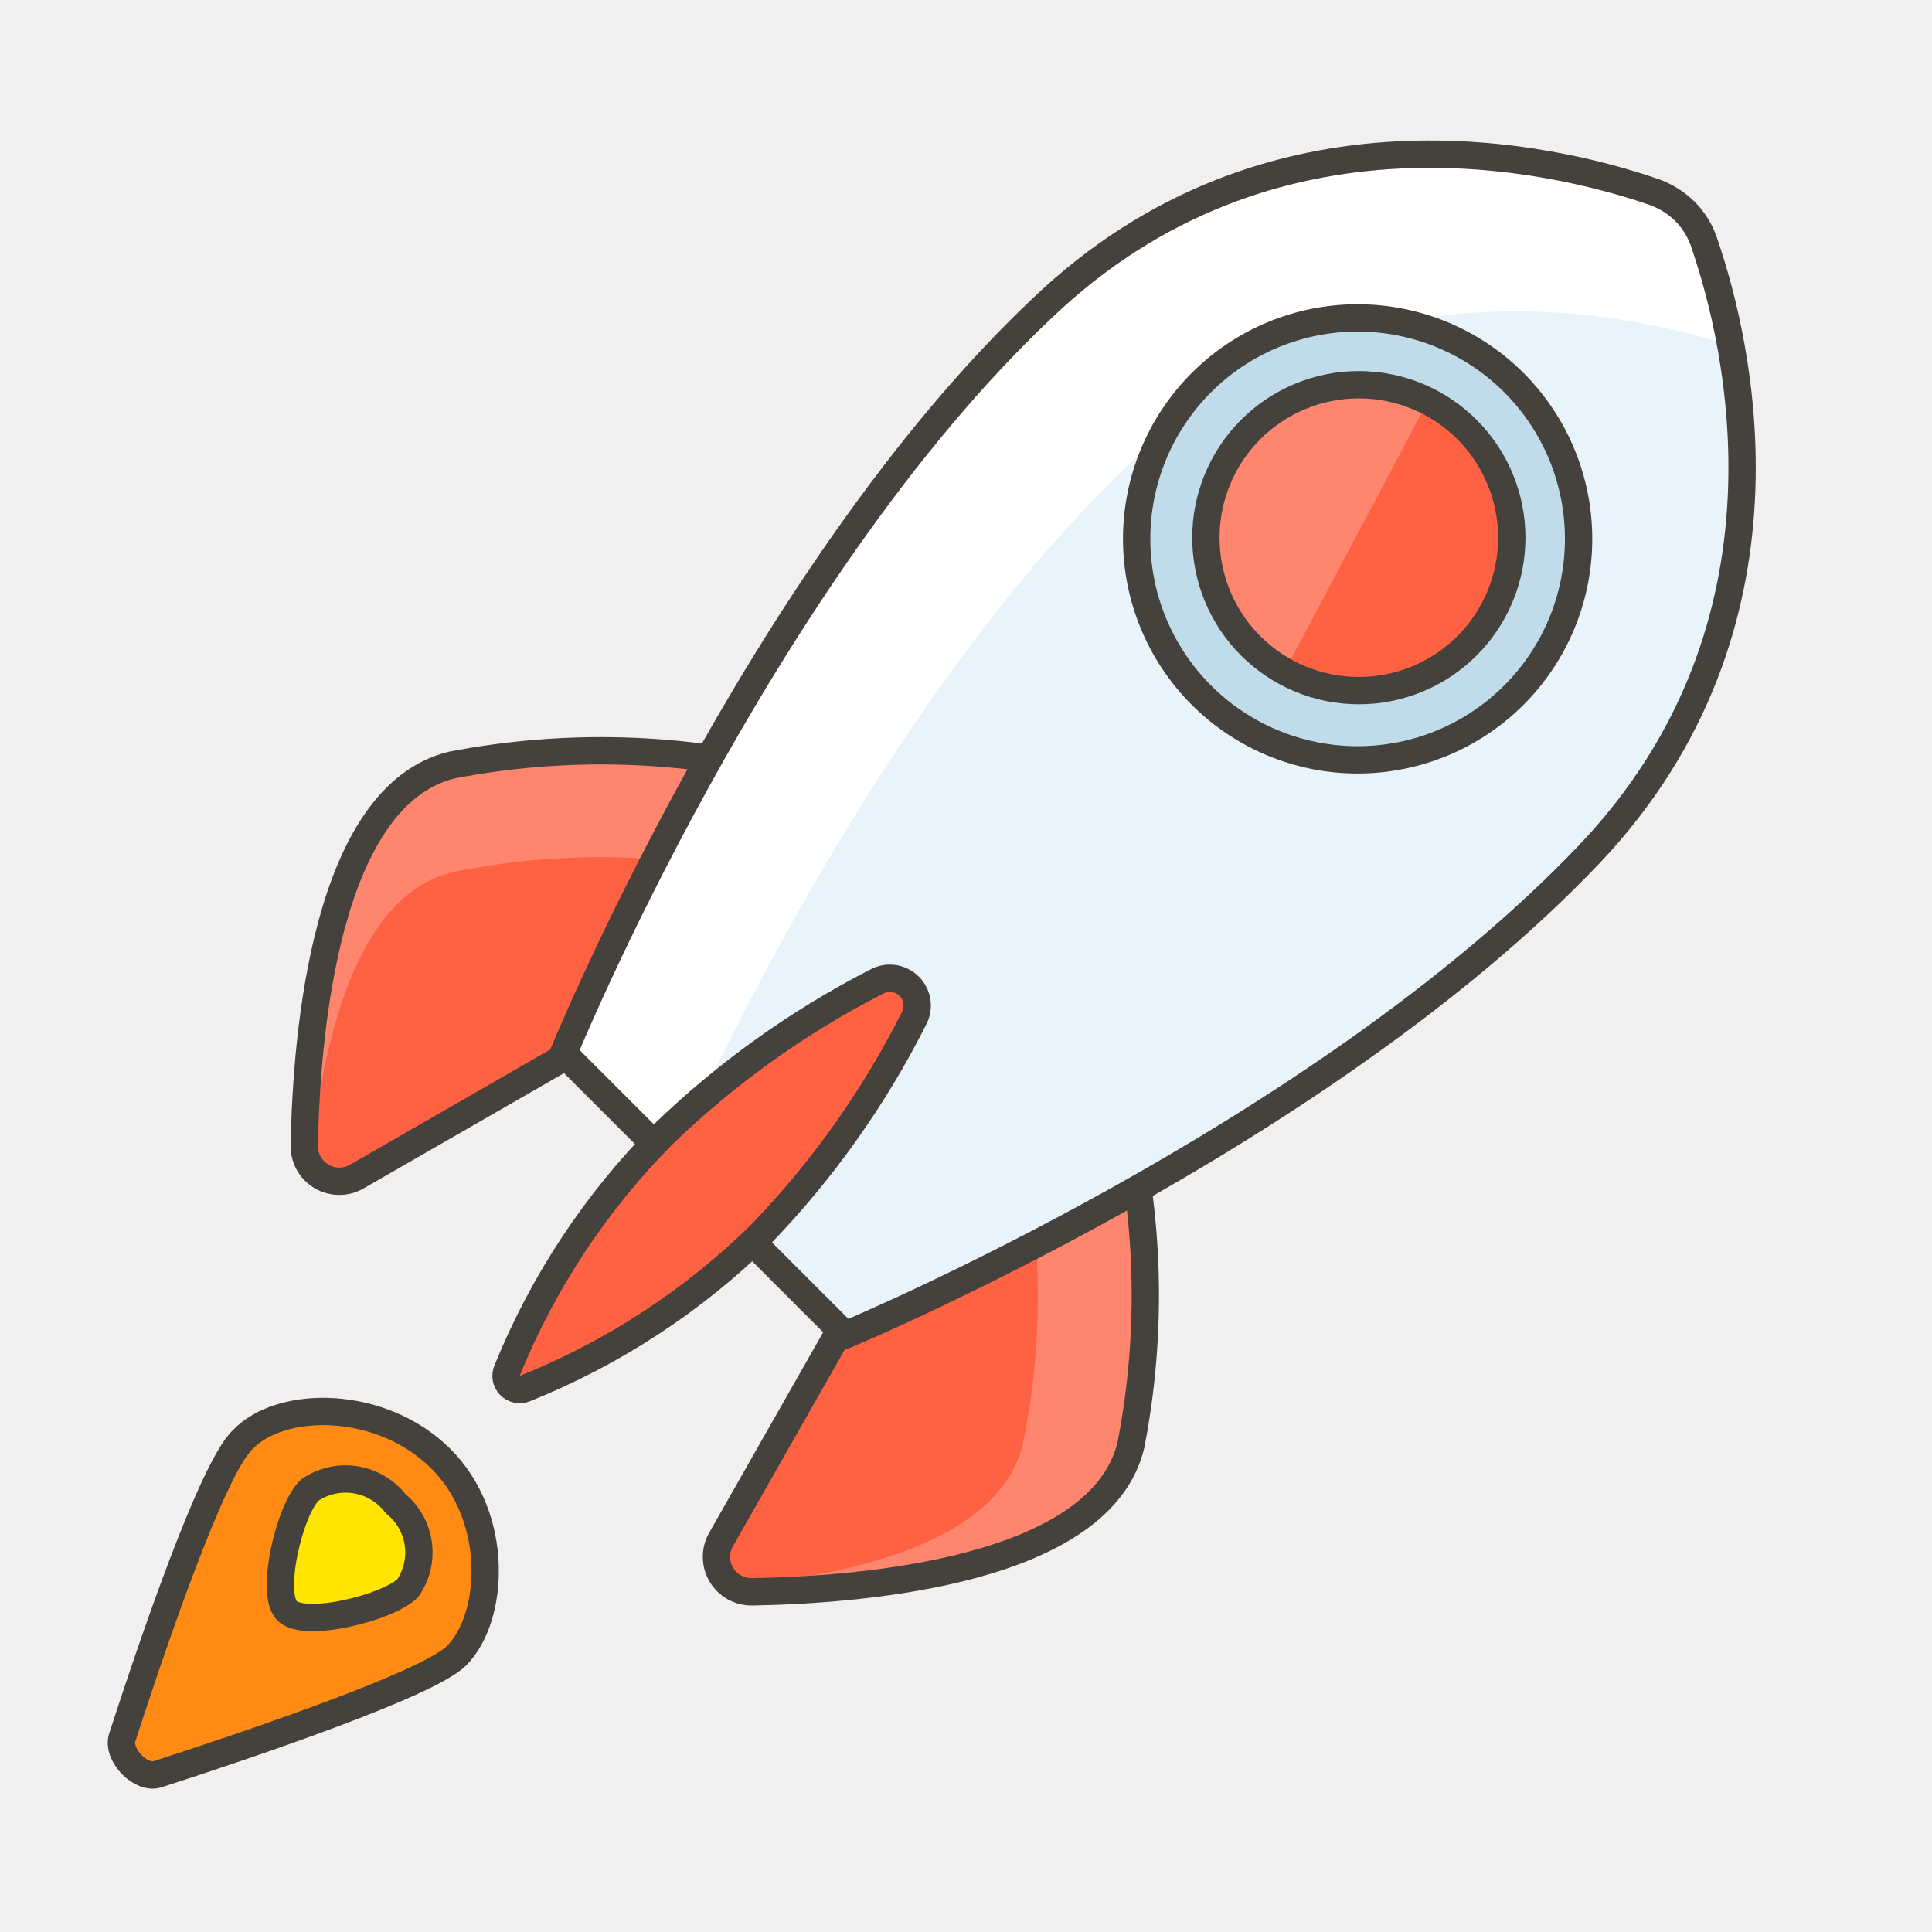
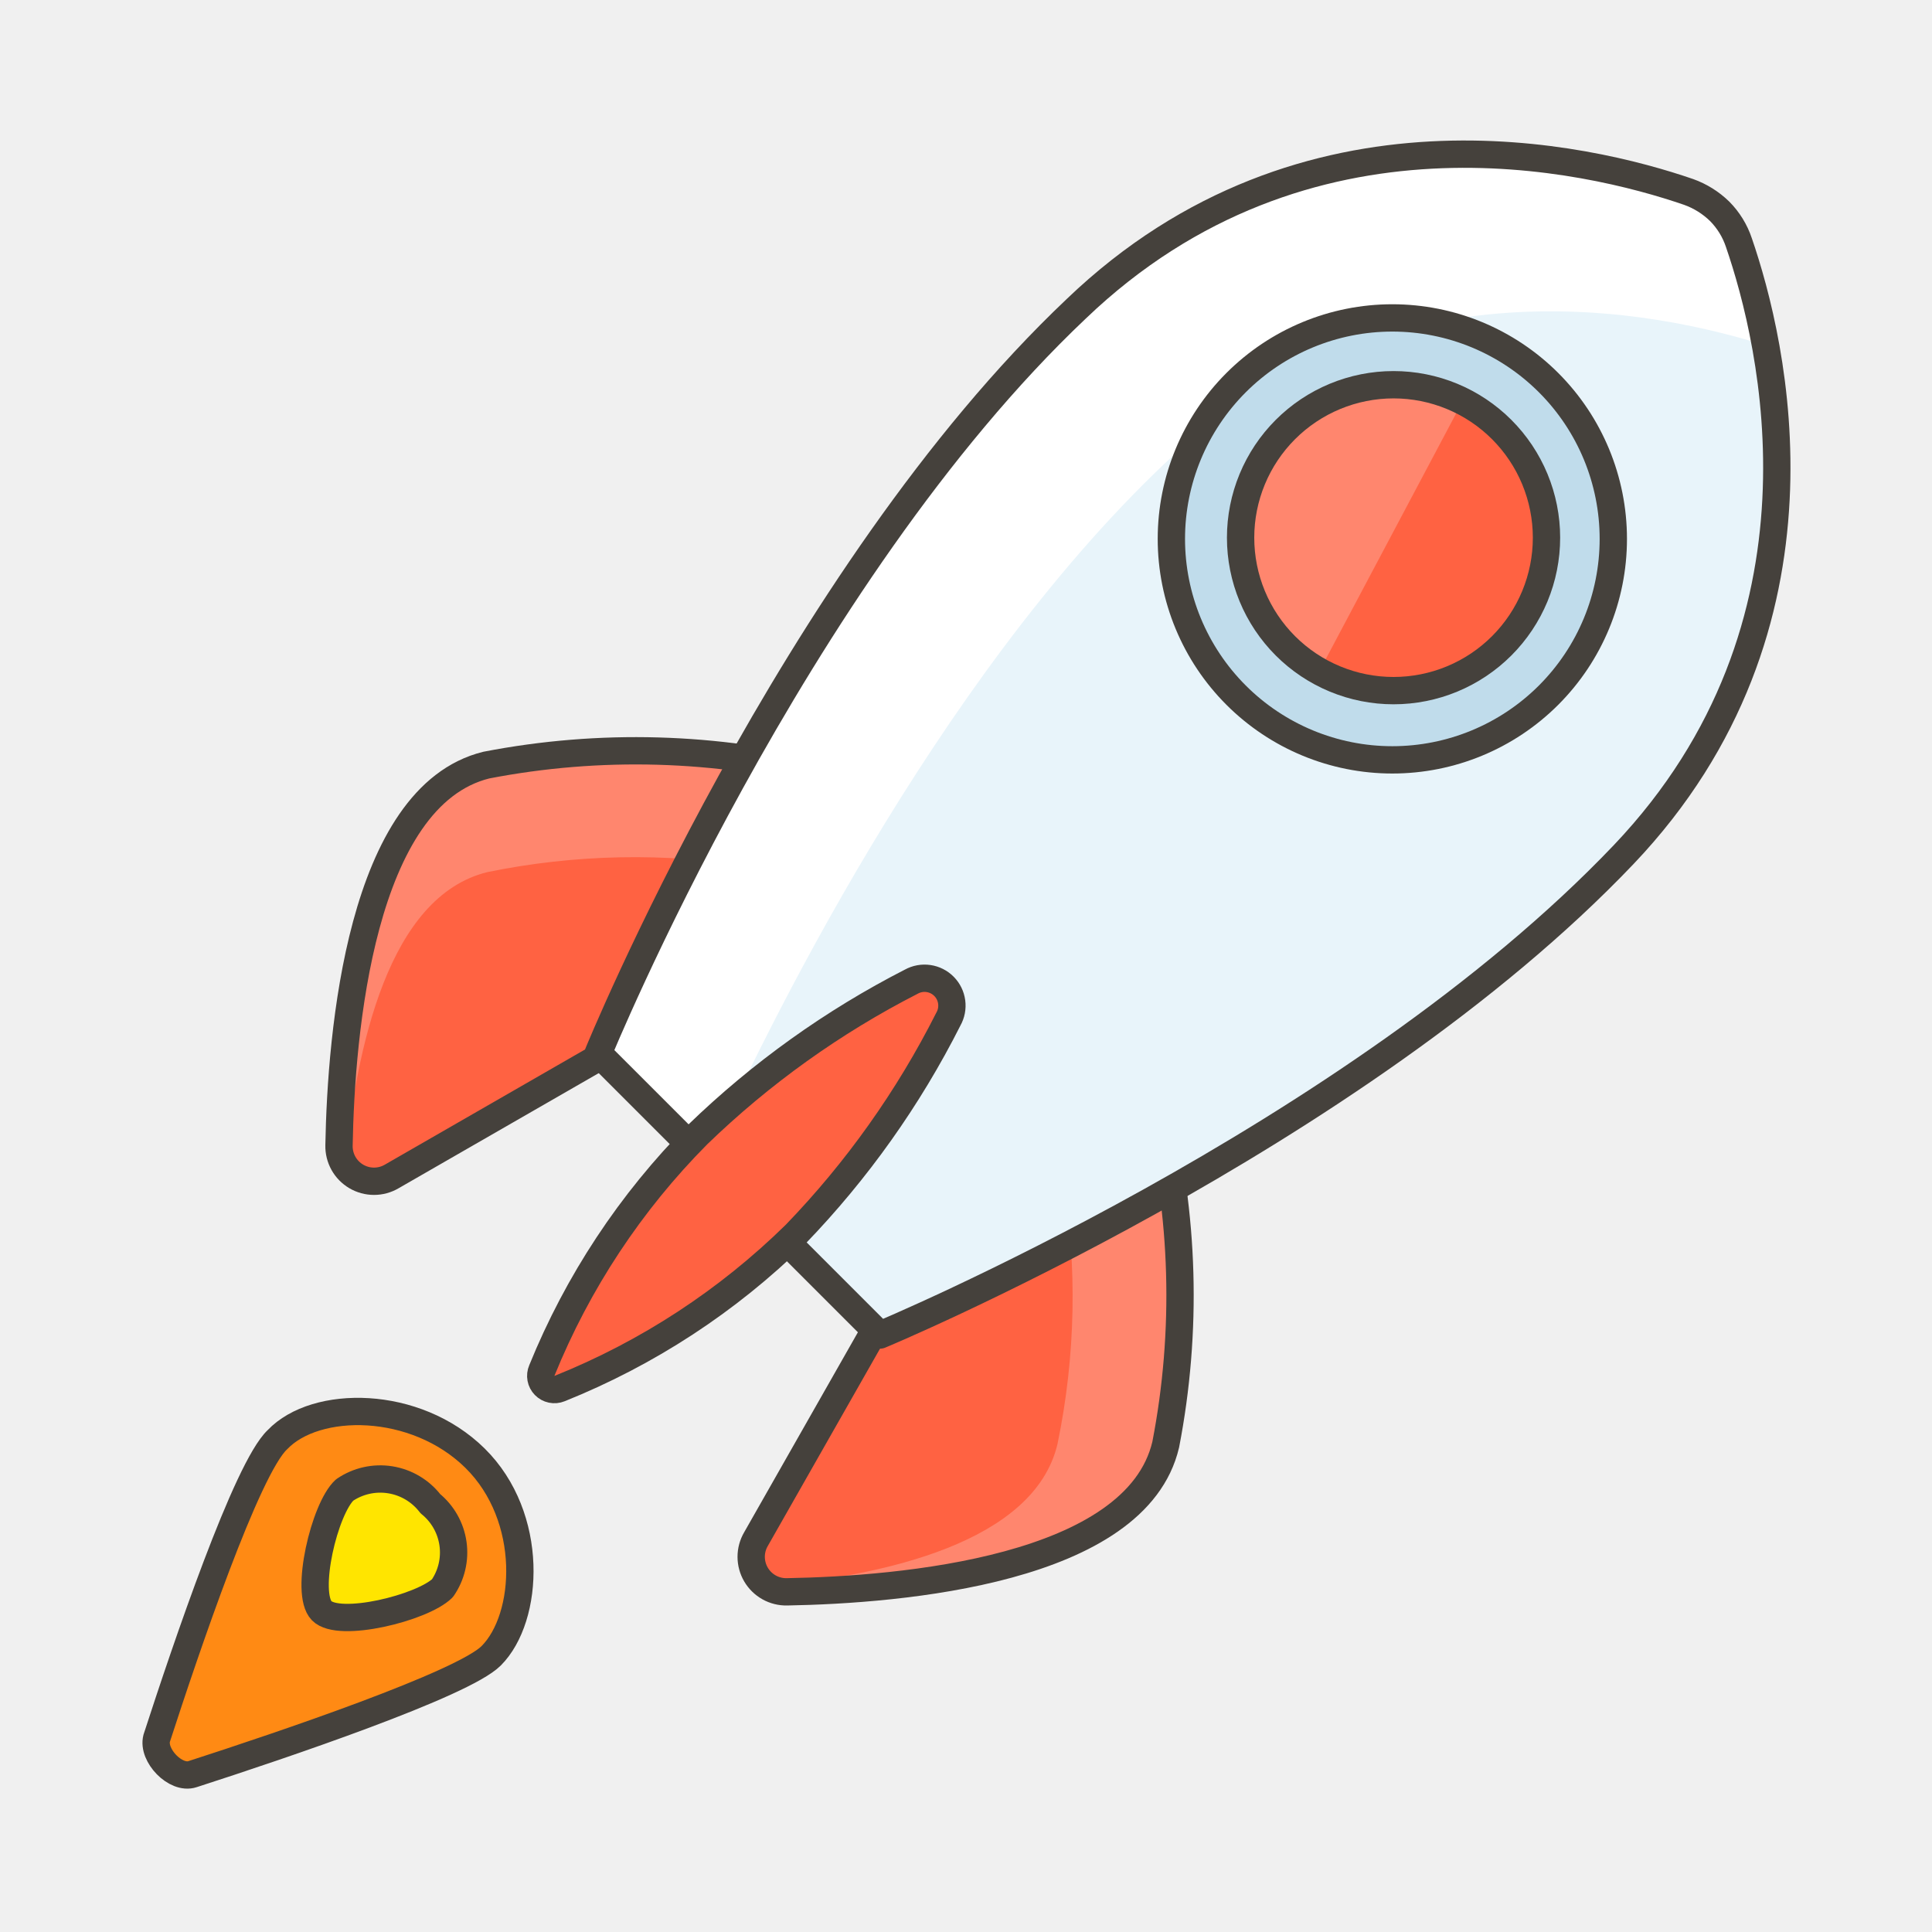
<svg xmlns="http://www.w3.org/2000/svg" width="495" height="495" viewBox="0 0 495 495" fill="none">
-   <path d="M144.891 270.688L203.363 198.501C174.68 191.254 144.753 190.409 115.707 196.026C83.532 203.966 78.479 264.707 77.963 293.479C77.927 295.076 78.318 296.653 79.096 298.049C79.873 299.444 81.009 300.606 82.386 301.416C83.763 302.225 85.332 302.652 86.929 302.653C88.526 302.654 90.095 302.228 91.473 301.419L144.891 270.688Z" fill="#FF6242" />
-   <path d="M115.912 223.457C138.394 218.833 161.534 218.379 184.181 222.117L203.362 198.604C174.679 191.358 144.752 190.513 115.706 196.129C83.531 203.967 78.478 264.707 77.962 293.479C77.936 295.237 78.439 296.961 79.406 298.429C82.499 268.111 90.646 229.748 115.912 223.457Z" fill="#FF866E" />
-   <path d="M144.891 270.688L203.363 198.501C174.68 191.254 144.753 190.409 115.707 196.026C83.532 203.966 78.479 264.707 77.963 293.479C77.927 295.076 78.318 296.653 79.096 298.049C79.873 299.444 81.009 300.606 82.386 301.416C83.763 302.225 85.332 302.652 86.929 302.653C88.526 302.654 90.095 302.228 91.473 301.419L144.891 270.688Z" stroke="#45413C" stroke-width="7" stroke-linecap="round" stroke-linejoin="round" />
-   <path d="M215.118 341.02L287.306 282.548C294.547 311.197 295.392 341.089 289.781 370.101C282.253 402.276 221.925 407.329 192.74 407.845C191.143 407.881 189.566 407.49 188.171 406.712C186.775 405.934 185.613 404.798 184.804 403.421C183.994 402.044 183.567 400.476 183.566 398.879C183.566 397.282 183.992 395.713 184.8 394.335L215.118 341.02Z" fill="#FF6242" />
-   <path d="M262.041 369.998C266.719 347.487 267.173 324.303 263.382 301.626L286.895 282.548C294.136 311.197 294.981 341.089 289.37 370.101C281.841 402.276 221.513 407.329 192.329 407.845C190.573 407.858 188.852 407.356 187.379 406.401C217.698 403.72 256.06 395.16 262.041 369.998Z" fill="#FF866E" />
-   <path d="M215.119 341.02L287.306 282.548C294.547 311.197 295.392 341.089 289.781 370.101C282.253 402.276 221.925 407.329 192.74 407.845C191.143 407.881 189.566 407.49 188.171 406.712C186.775 405.934 185.613 404.798 184.804 403.421C183.994 402.044 183.567 400.476 183.566 398.879C183.566 397.282 183.992 395.713 184.8 394.335L215.119 341.02Z" stroke="#45413C" stroke-width="7" stroke-linecap="round" stroke-linejoin="round" />
-   <path d="M407.137 218.919C463.031 160.138 445.397 87.641 436.631 62.169C435.626 59.141 433.931 56.388 431.681 54.125C429.421 51.924 426.712 50.236 423.741 49.175C398.269 40.41 325.669 22.775 266.887 79.082C194.287 147.763 144.375 269.863 144.375 269.863L216.562 342.05C216.562 342.05 338.044 291.519 407.137 218.919Z" fill="#E8F4FA" />
-   <path d="M289.266 118.991C346.294 64.644 416.212 79.803 443.953 88.672C442.367 79.677 440.091 70.816 437.147 62.169C436.092 59.102 434.328 56.326 431.998 54.069C429.669 51.811 426.84 50.134 423.741 49.175C398.269 40.41 325.669 22.775 266.887 79.082C194.287 147.763 144.375 269.863 144.375 269.863L172.116 297.603C186.863 264.707 230.691 174.678 289.266 118.991Z" fill="white" />
-   <path d="M407.137 218.919C463.031 160.138 445.397 87.641 436.631 62.169C435.626 59.141 433.931 56.388 431.681 54.125C429.421 51.924 426.712 50.236 423.741 49.175C398.269 40.41 325.669 22.775 266.887 79.082C194.287 147.763 144.375 269.863 144.375 269.863L216.562 342.05C216.562 342.05 338.044 291.519 407.137 218.919Z" stroke="#45413C" stroke-width="7" stroke-linecap="round" stroke-linejoin="round" />
-   <path d="M234.093 261.098C234.843 259.769 235.139 258.233 234.936 256.721C234.734 255.209 234.044 253.804 232.971 252.719C231.898 251.635 230.501 250.93 228.992 250.711C227.482 250.492 225.942 250.772 224.605 251.507C204.515 261.79 186.061 274.996 169.846 290.695C152.67 307.995 139.105 328.537 129.937 351.126C129.66 351.765 129.58 352.472 129.707 353.156C129.834 353.84 130.161 354.472 130.648 354.969C131.134 355.467 131.758 355.809 132.44 355.951C133.121 356.093 133.829 356.029 134.474 355.767C157.029 346.721 177.568 333.297 194.905 316.27C210.664 299.951 223.874 281.352 234.093 261.098Z" fill="#FF6242" stroke="#45413C" stroke-width="7" stroke-linecap="round" stroke-linejoin="round" />
-   <path d="M291.223 138.07C291.223 153.085 297.188 167.486 307.805 178.103C318.422 188.721 332.823 194.685 347.838 194.685C362.854 194.685 377.254 188.721 387.872 178.103C398.489 167.486 404.454 153.085 404.454 138.07C404.454 123.054 398.489 108.654 387.872 98.036C377.254 87.419 362.854 81.454 347.838 81.454C332.823 81.454 318.422 87.419 307.805 98.036C297.188 108.654 291.223 123.054 291.223 138.07Z" fill="#C0DCEB" stroke="#45413C" stroke-width="7" stroke-linecap="round" stroke-linejoin="round" />
-   <path d="M308.961 137.76C308.961 142.906 309.975 148.002 311.944 152.756C313.913 157.511 316.8 161.831 320.439 165.47C324.078 169.108 328.398 171.995 333.152 173.964C337.906 175.934 343.002 176.947 348.148 176.947C353.295 176.947 358.39 175.934 363.145 173.964C367.899 171.995 372.219 169.108 375.858 165.47C379.497 161.831 382.384 157.511 384.353 152.756C386.322 148.002 387.336 142.906 387.336 137.76C387.336 132.614 386.322 127.518 384.353 122.763C382.384 118.009 379.497 113.689 375.858 110.05C372.219 106.411 367.899 103.525 363.145 101.555C358.39 99.586 353.295 98.572 348.148 98.572C343.002 98.572 337.906 99.586 333.152 101.555C328.398 103.525 324.078 106.411 320.439 110.05C316.8 113.689 313.913 118.009 311.944 122.763C309.975 127.518 308.961 132.614 308.961 137.76Z" fill="#FF6242" />
-   <path d="M320.407 110.019C316.759 113.659 313.865 117.983 311.89 122.743C309.915 127.503 308.898 132.606 308.898 137.76C308.898 142.913 309.915 148.016 311.89 152.776C313.865 157.536 316.759 161.86 320.407 165.5C323.03 168.014 325.978 170.164 329.173 171.894L365.782 102.904C358.444 99.117 350.09 97.765 341.932 99.045C333.773 100.324 326.234 104.168 320.407 110.019Z" fill="#FF866E" />
-   <path d="M308.961 137.76C308.961 142.906 309.975 148.002 311.944 152.756C313.913 157.511 316.8 161.831 320.439 165.47C324.078 169.108 328.398 171.995 333.152 173.964C337.906 175.934 343.002 176.947 348.148 176.947C353.295 176.947 358.39 175.934 363.145 173.964C367.899 171.995 372.219 169.108 375.858 165.47C379.497 161.831 382.384 157.511 384.353 152.756C386.322 148.002 387.336 142.906 387.336 137.76C387.336 132.614 386.322 127.518 384.353 122.763C382.384 118.009 379.497 113.689 375.858 110.05C372.219 106.411 367.899 103.525 363.145 101.555C358.39 99.586 353.295 98.572 348.148 98.572C343.002 98.572 337.906 99.586 333.152 101.555C328.398 103.525 324.078 106.411 320.439 110.05C316.8 113.689 313.913 118.009 311.944 122.763C309.975 127.518 308.961 132.614 308.961 137.76Z" stroke="#45413C" stroke-width="7" stroke-linecap="round" stroke-linejoin="round" />
-   <path d="M116.943 424.241C109.724 431.46 63.73 447.032 40.424 454.56C36.093 456.003 30.111 449.713 31.246 445.382C38.774 422.178 54.346 376.185 62.183 368.863C71.98 358.55 97.555 358.55 112.818 373.607C128.08 388.663 126.74 414.444 116.943 424.241Z" fill="#FF8A14" stroke="#45413C" stroke-width="7" stroke-linecap="round" stroke-linejoin="round" />
-   <path d="M104.465 406.917C99.308 411.97 77.962 417.229 73.527 412.692C69.093 408.154 74.249 386.498 79.405 381.754C82.822 379.422 87.001 378.486 91.085 379.138C95.17 379.79 98.85 381.981 101.371 385.26C104.522 387.815 106.592 391.466 107.165 395.482C107.739 399.498 106.774 403.582 104.465 406.917Z" fill="#FFE500" stroke="#45413C" stroke-width="7" stroke-linecap="round" stroke-linejoin="round" />
+   <path d="M153.786 270.688L212.258 198.501C183.574 191.254 153.648 190.409 124.601 196.026C92.427 203.966 87.373 264.707 86.858 293.479C86.822 295.076 87.213 296.653 87.99 298.049C88.768 299.444 89.904 300.606 91.281 301.416C92.658 302.225 94.226 302.652 95.823 302.653C97.421 302.654 98.989 302.228 100.367 301.419L153.786 270.688Z" fill="#FF6242" />
+   <path d="M124.806 223.457C147.288 218.833 170.429 218.379 193.075 222.117L212.256 198.604C183.573 191.358 153.647 190.513 124.6 196.129C92.425 203.967 87.372 264.707 86.856 293.479C86.831 295.237 87.334 296.961 88.3 298.429C91.394 268.111 99.541 229.748 124.806 223.457Z" fill="#FF866E" />
+   <path d="M153.786 270.688L212.258 198.501C183.574 191.254 153.648 190.409 124.601 196.026C92.427 203.966 87.373 264.707 86.858 293.479C86.822 295.076 87.213 296.653 87.99 298.049C88.768 299.444 89.904 300.606 91.281 301.416C92.658 302.225 94.226 302.652 95.823 302.653C97.421 302.654 98.989 302.228 100.367 301.419L153.786 270.688Z" stroke="#45413C" stroke-width="7" stroke-linecap="round" stroke-linejoin="round" />
+   <path d="M224.013 341.02L296.201 282.548C303.442 311.197 304.287 341.089 298.676 370.101C291.147 402.276 230.819 407.329 201.635 407.845C200.038 407.881 198.46 407.49 197.065 406.712C195.67 405.934 194.508 404.798 193.698 403.421C192.889 402.044 192.462 400.476 192.461 398.879C192.46 397.282 192.886 395.713 193.694 394.335L224.013 341.02Z" fill="#FF6242" />
+   <path d="M270.936 369.998C275.613 347.487 276.068 324.303 272.277 301.626L295.789 282.548C303.03 311.197 303.875 341.089 298.264 370.101C290.736 402.276 230.408 407.329 201.223 407.845C199.468 407.858 197.747 407.356 196.273 406.401C226.592 403.72 264.955 395.16 270.936 369.998Z" fill="#FF866E" />
+   <path d="M224.013 341.02L296.201 282.548C303.442 311.197 304.287 341.089 298.676 370.101C291.147 402.276 230.819 407.329 201.635 407.845C200.038 407.881 198.46 407.49 197.065 406.712C195.67 405.934 194.508 404.798 193.698 403.421C192.889 402.044 192.462 400.476 192.461 398.879C192.46 397.282 192.886 395.713 193.694 394.335L224.013 341.02Z" stroke="#45413C" stroke-width="7" stroke-linecap="round" stroke-linejoin="round" />
+   <path d="M416.032 218.919C471.926 160.138 454.291 87.641 445.526 62.169C444.52 59.141 442.826 56.388 440.576 54.125C438.315 51.924 435.607 50.236 432.635 49.175C407.163 40.41 334.563 22.775 275.782 79.082C203.182 147.763 153.27 269.863 153.27 269.863L225.457 342.05C225.457 342.05 346.938 291.519 416.032 218.919Z" fill="#E8F4FA" />
+   <path d="M298.16 118.991C355.188 64.644 425.107 79.803 452.848 88.672C451.261 79.677 448.986 70.816 446.041 62.169C444.986 59.102 443.222 56.326 440.893 54.069C438.563 51.811 435.734 50.134 432.635 49.175C407.163 40.41 334.563 22.775 275.782 79.082C203.182 147.763 153.27 269.863 153.27 269.863L181.01 297.603C195.757 264.707 239.585 174.678 298.16 118.991Z" fill="white" />
+   <path d="M416.032 218.919C471.926 160.138 454.291 87.641 445.526 62.169C444.52 59.141 442.826 56.388 440.576 54.125C438.315 51.924 435.607 50.236 432.635 49.175C407.163 40.41 334.563 22.775 275.782 79.082C203.182 147.763 153.27 269.863 153.27 269.863L225.457 342.05C225.457 342.05 346.938 291.519 416.032 218.919Z" stroke="#45413C" stroke-width="7" stroke-linecap="round" stroke-linejoin="round" />
+   <path d="M242.987 261.098C243.737 259.769 244.033 258.233 243.831 256.721C243.629 255.209 242.939 253.804 241.866 252.719C240.793 251.635 239.396 250.93 237.886 250.711C236.376 250.492 234.836 250.772 233.5 251.507C213.41 261.79 194.956 274.996 178.741 290.695C161.565 307.995 147.999 328.537 138.831 351.126C138.555 351.765 138.475 352.472 138.601 353.156C138.728 353.84 139.056 354.472 139.542 354.969C140.029 355.467 140.653 355.809 141.334 355.951C142.015 356.093 142.724 356.029 143.369 355.767C165.923 346.721 186.462 333.297 203.8 316.27C219.558 299.951 232.769 281.352 242.987 261.098Z" fill="#FF6242" stroke="#45413C" stroke-width="7" stroke-linecap="round" stroke-linejoin="round" />
+   <path d="M300.117 138.07C300.117 153.085 306.082 167.486 316.7 178.103C327.317 188.721 341.717 194.685 356.733 194.685C371.748 194.685 386.149 188.721 396.766 178.103C407.384 167.486 413.348 153.085 413.348 138.07C413.348 123.054 407.384 108.654 396.766 98.036C386.149 87.419 371.748 81.454 356.733 81.454C341.717 81.454 327.317 87.419 316.7 98.036C306.082 108.654 300.117 123.054 300.117 138.07Z" fill="#C0DCEB" stroke="#45413C" stroke-width="7" stroke-linecap="round" stroke-linejoin="round" />
+   <path d="M317.855 137.76C317.855 142.906 318.869 148.002 320.838 152.756C322.808 157.511 325.694 161.831 329.333 165.47C332.972 169.108 337.292 171.995 342.047 173.964C346.801 175.934 351.897 176.947 357.043 176.947C362.189 176.947 367.285 175.934 372.039 173.964C376.794 171.995 381.114 169.108 384.753 165.47C388.392 161.831 391.278 157.511 393.247 152.756C395.217 148.002 396.23 142.906 396.23 137.76C396.23 132.614 395.217 127.518 393.247 122.763C391.278 118.009 388.392 113.689 384.753 110.05C381.114 106.411 376.794 103.525 372.039 101.555C367.285 99.586 362.189 98.572 357.043 98.572C351.897 98.572 346.801 99.586 342.047 101.555C337.292 103.525 332.972 106.411 329.333 110.05C325.694 113.689 322.808 118.009 320.838 122.763C318.869 127.518 317.855 132.614 317.855 137.76Z" fill="#FF6242" />
+   <path d="M329.302 110.019C325.653 113.659 322.759 117.983 320.784 122.743C318.809 127.503 317.793 132.606 317.793 137.76C317.793 142.913 318.809 148.016 320.784 152.776C322.759 157.536 325.653 161.86 329.302 165.5C331.925 168.014 334.873 170.164 338.067 171.894L374.677 102.904C367.338 99.117 358.984 97.765 350.826 99.045C342.668 100.324 335.129 104.168 329.302 110.019Z" fill="#FF866E" />
+   <path d="M317.855 137.76C317.855 142.906 318.869 148.002 320.838 152.756C322.808 157.511 325.694 161.831 329.333 165.47C332.972 169.108 337.292 171.995 342.047 173.964C346.801 175.934 351.897 176.947 357.043 176.947C362.189 176.947 367.285 175.934 372.039 173.964C376.794 171.995 381.114 169.108 384.753 165.47C388.392 161.831 391.278 157.511 393.247 152.756C395.217 148.002 396.23 142.906 396.23 137.76C396.23 132.614 395.217 127.518 393.247 122.763C391.278 118.009 388.392 113.689 384.753 110.05C381.114 106.411 376.794 103.525 372.039 101.555C367.285 99.586 362.189 98.572 357.043 98.572C351.897 98.572 346.801 99.586 342.047 101.555C337.292 103.525 332.972 106.411 329.333 110.05C325.694 113.689 322.808 118.009 320.838 122.763C318.869 127.518 317.855 132.614 317.855 137.76Z" stroke="#45413C" stroke-width="7" stroke-linecap="round" stroke-linejoin="round" />
+   <path d="M125.837 424.241C118.619 431.46 72.625 447.032 49.319 454.56C44.987 456.003 39.006 449.713 40.14 445.382C47.669 422.178 63.24 376.185 71.078 368.863C80.875 358.55 106.45 358.55 121.712 373.607C136.975 388.663 135.634 414.444 125.837 424.241Z" fill="#FF8A14" stroke="#45413C" stroke-width="7" stroke-linecap="round" stroke-linejoin="round" />
+   <path d="M113.359 406.917C108.203 411.97 86.856 417.229 82.422 412.692C77.987 408.154 83.144 386.498 88.3 381.754C91.716 379.422 95.895 378.486 99.98 379.138C104.065 379.79 107.745 381.981 110.265 385.26C113.416 387.815 115.486 391.466 116.06 395.482C116.633 399.498 115.669 403.582 113.359 406.917Z" fill="#FFE500" stroke="#45413C" stroke-width="7" stroke-linecap="round" stroke-linejoin="round" />
</svg>
